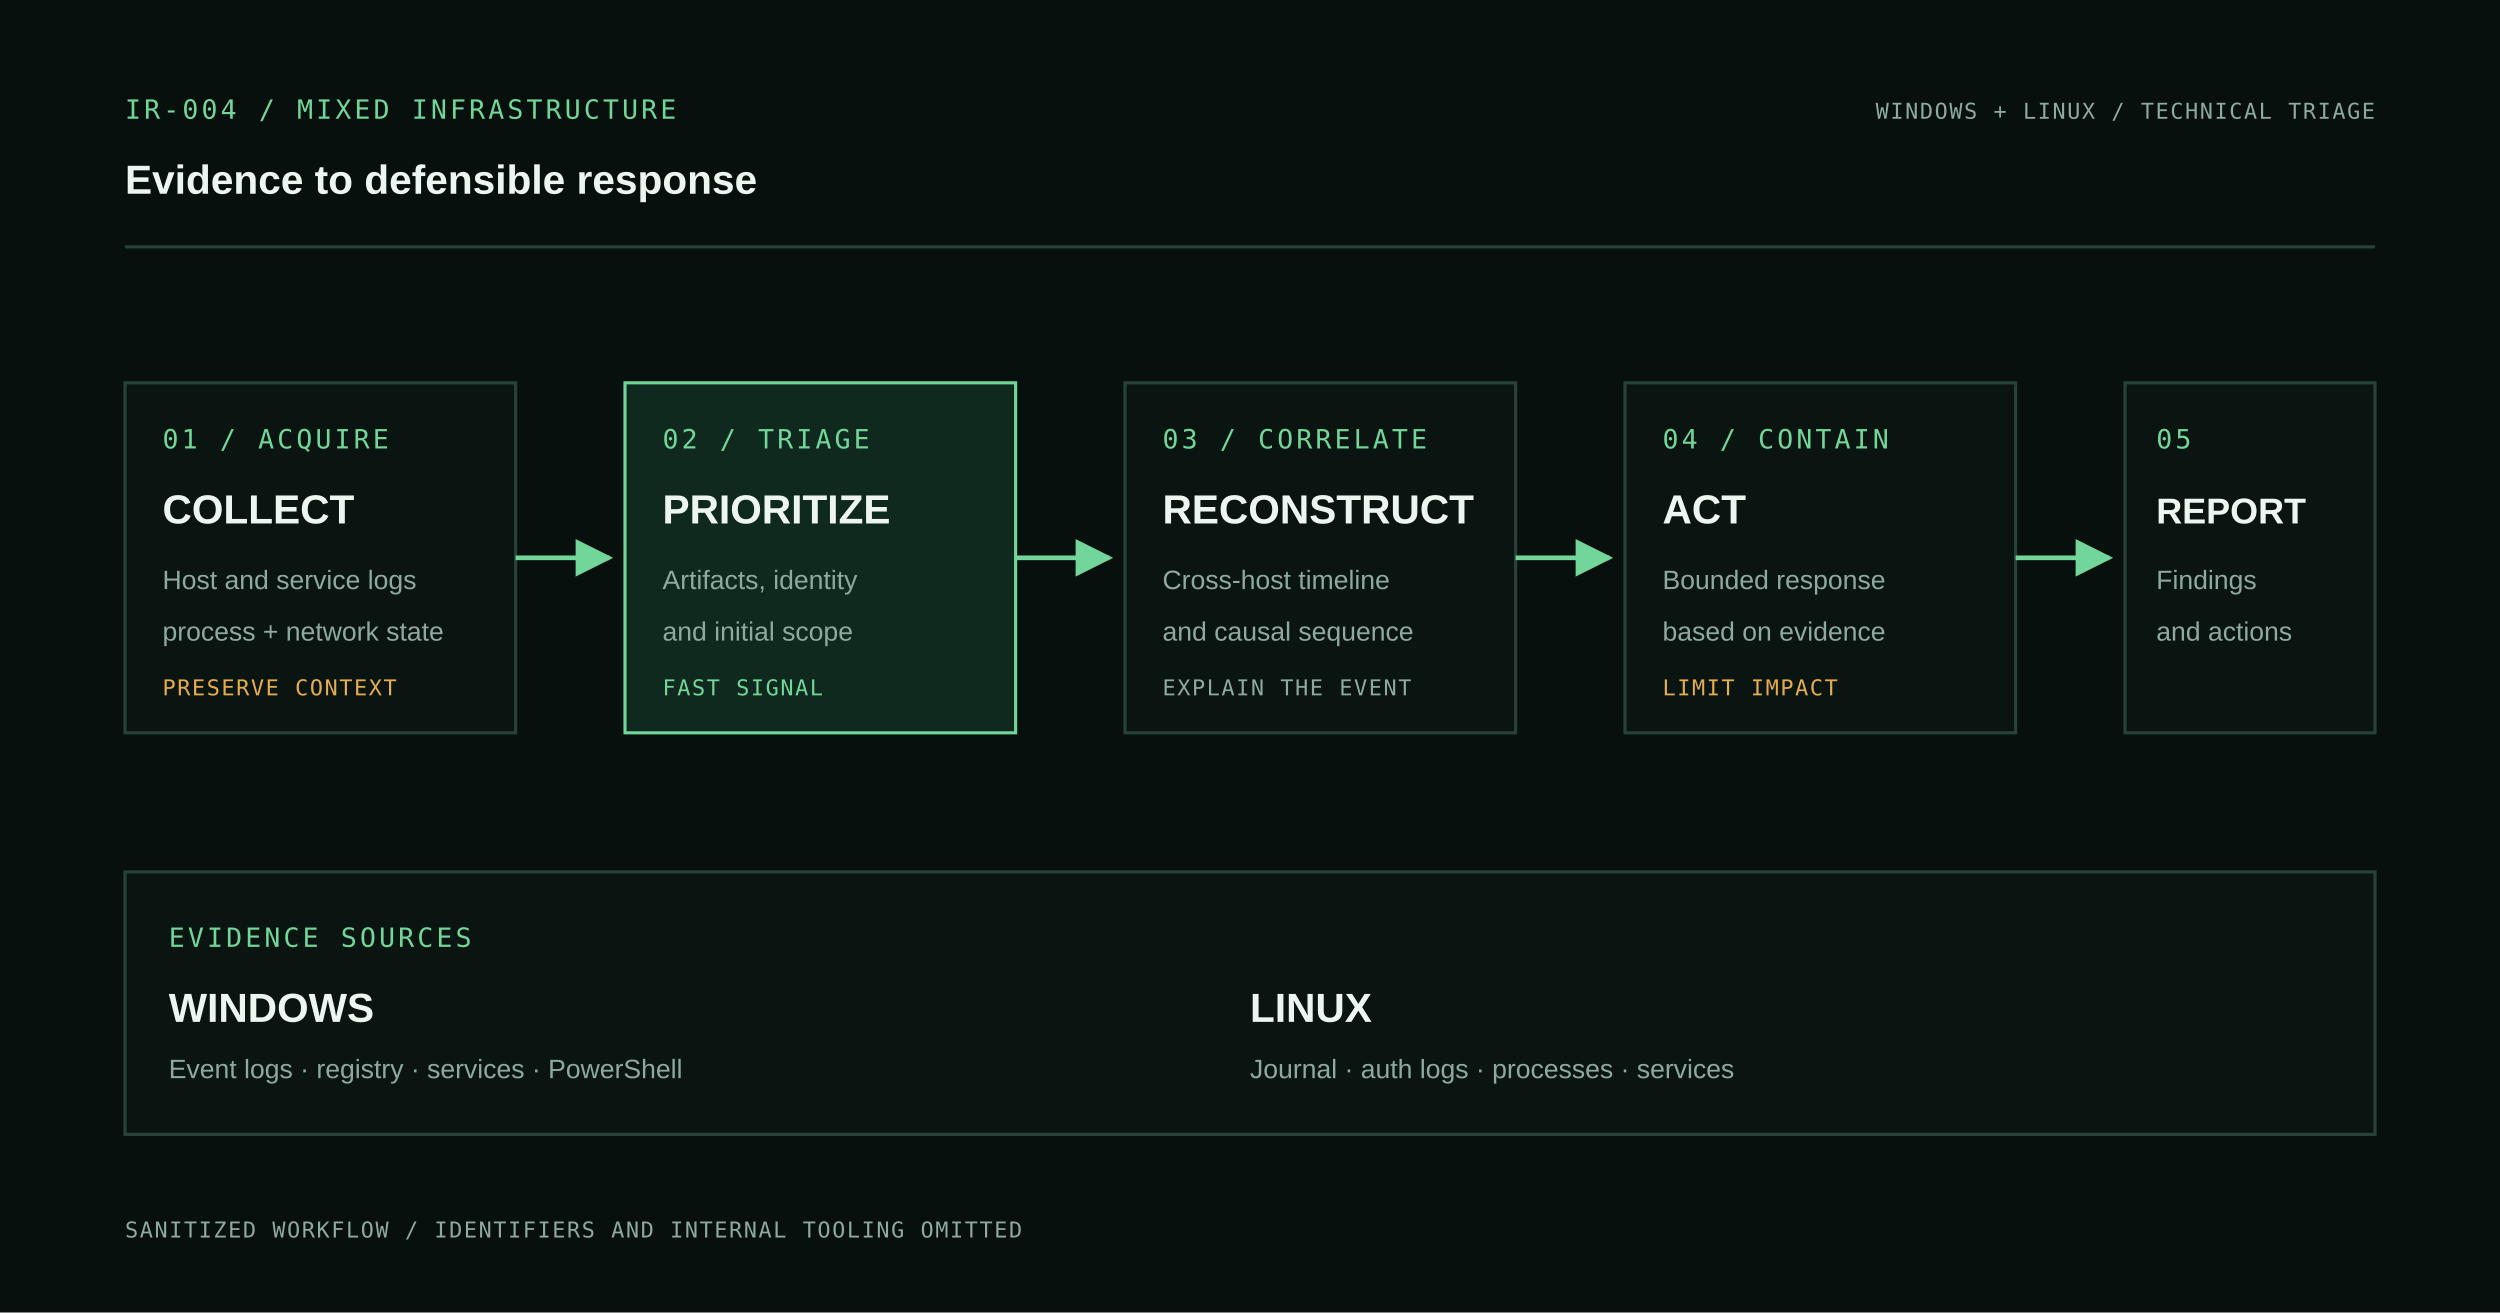
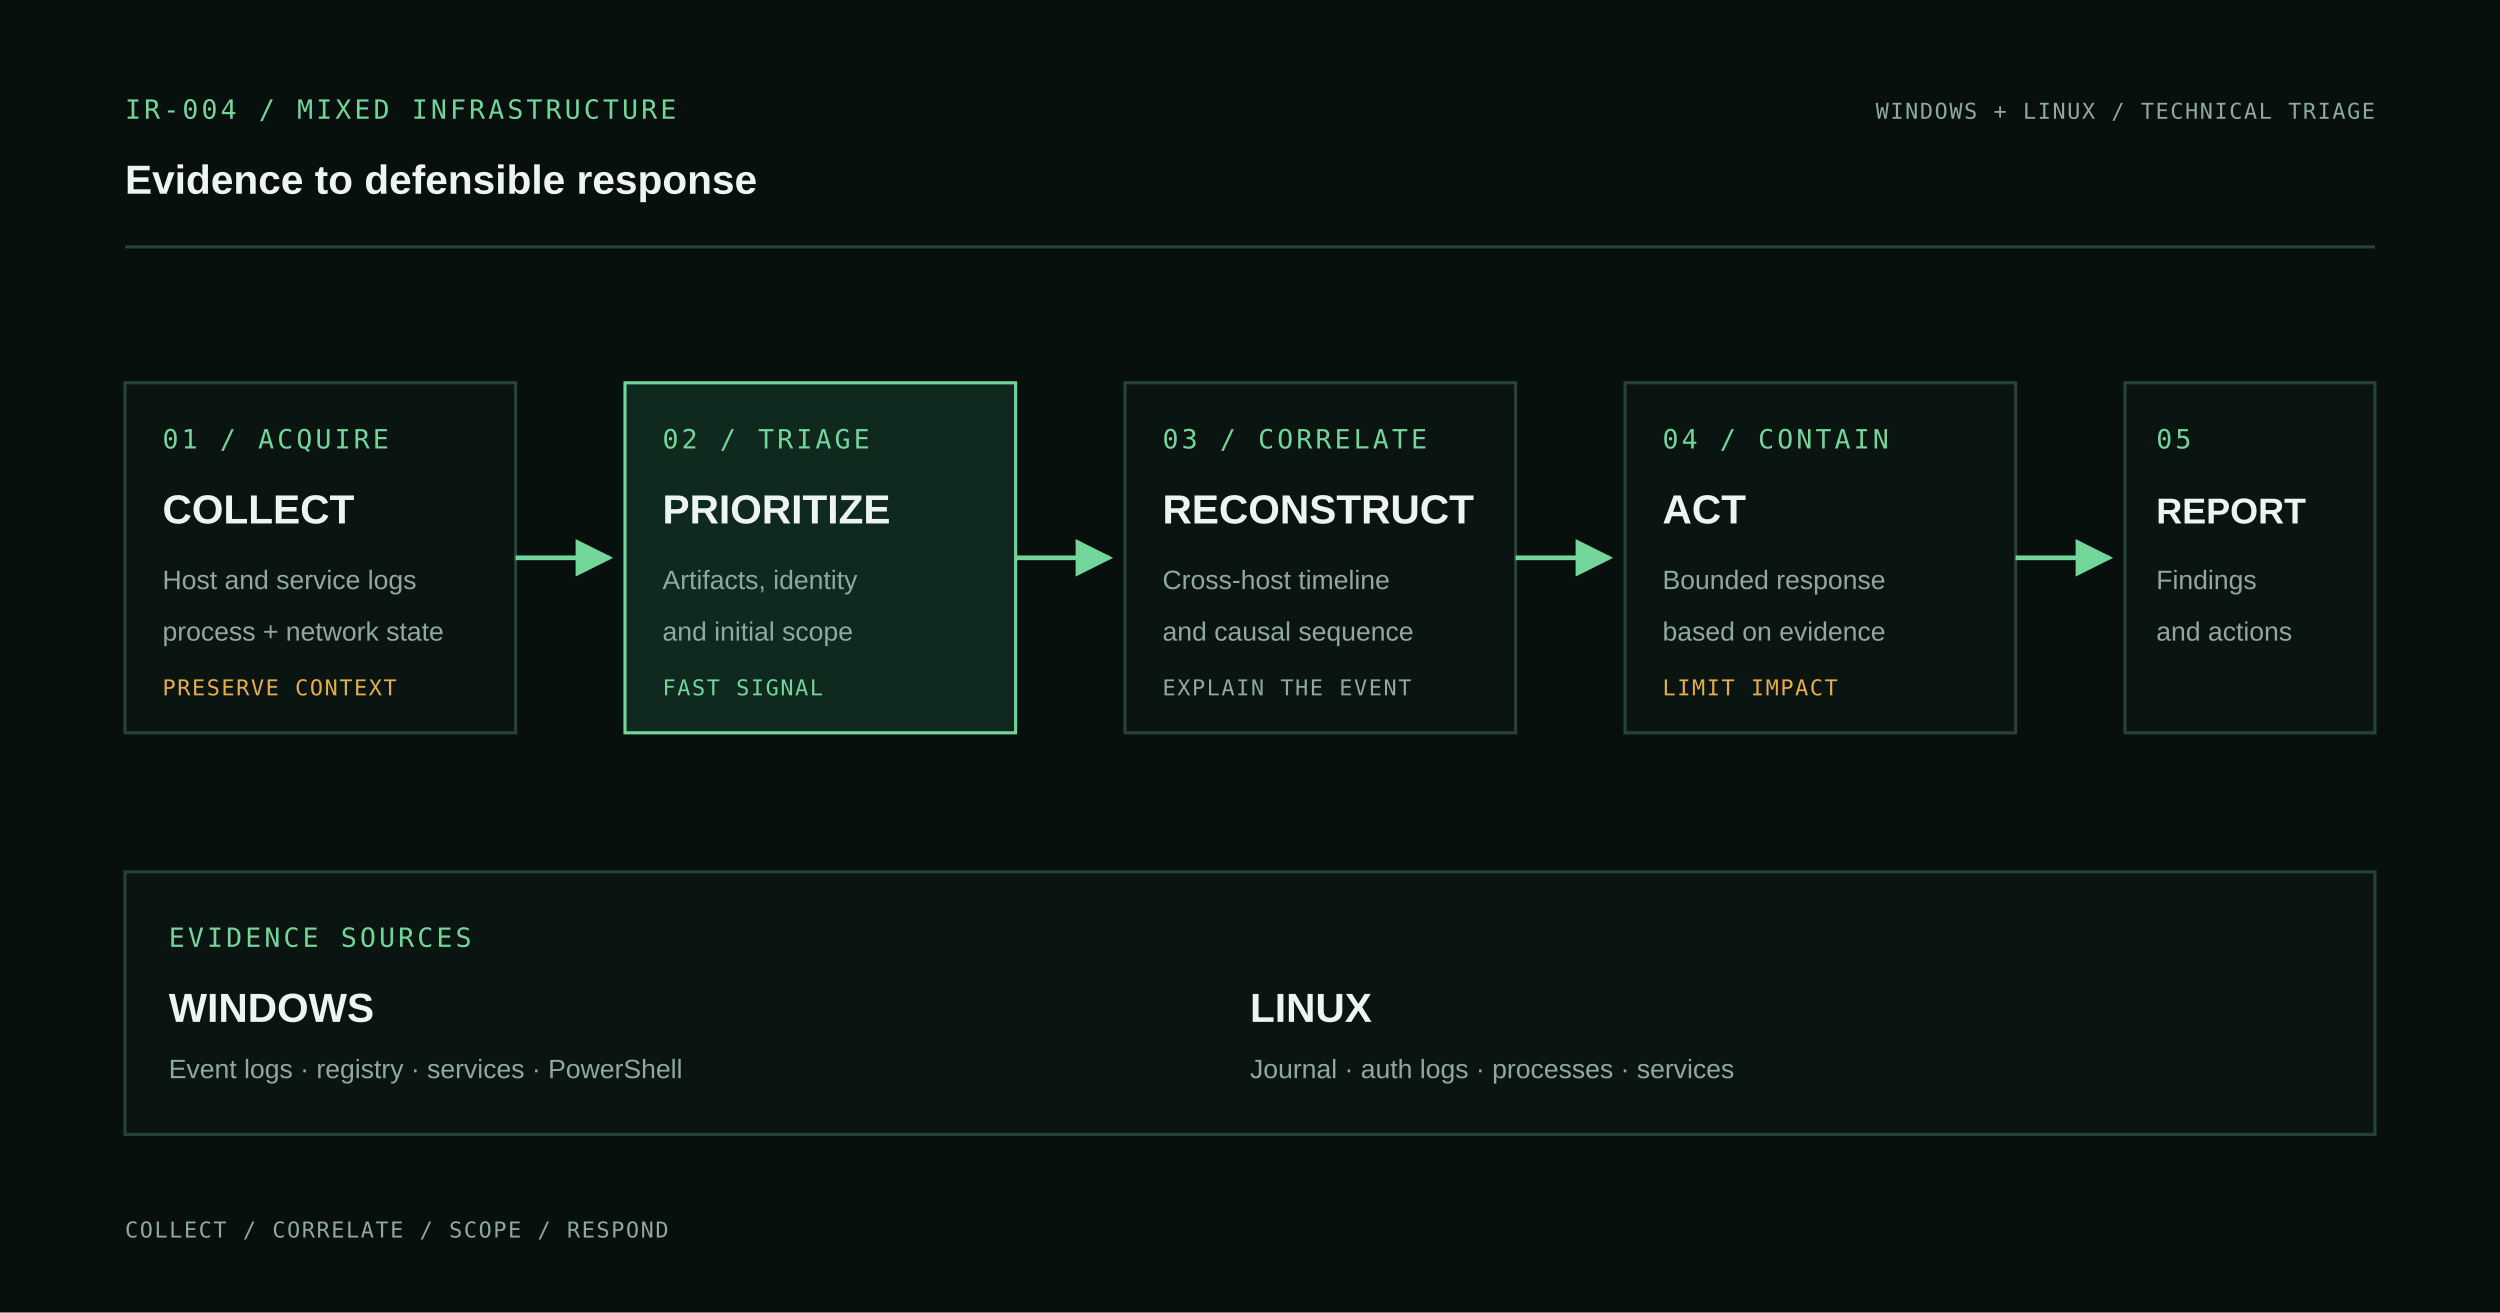
<svg xmlns="http://www.w3.org/2000/svg" viewBox="0 0 1600 840" role="img" aria-labelledby="t d">
  <defs>
    <style>.b{fill:#07100d}.p{fill:#0a1511;stroke:#294238;stroke-width:2}.a{fill:#10291e;stroke:#72d69b;stroke-width:2}.r{stroke:#294238;stroke-width:2}.f{stroke:#72d69b;stroke-width:3;fill:none}.w{fill:#edf5f1}.g{fill:#72d69b}.m{fill:#8fa99e}.o{fill:#e6ad4c}.l{font:500 17px ui-monospace,monospace;letter-spacing:2px}.h{font:600 26px Arial,sans-serif}.c{font:400 17px Arial,sans-serif}.s{font:500 14px ui-monospace,monospace;letter-spacing:1px}</style>
    <marker id="x" viewBox="0 0 10 10" refX="9" refY="5" markerWidth="8" markerHeight="8" orient="auto">
      <path d="M0 0l10 5-10 5z" fill="#72d69b" />
    </marker>
  </defs>
  <rect class="b" width="1600" height="840" />
  <text x="80" y="76" class="l g">IR-004 / MIXED INFRASTRUCTURE</text>
  <text x="80" y="124" class="h w">Evidence to defensible response</text>
  <text x="1520" y="76" text-anchor="end" class="s m">WINDOWS + LINUX / TECHNICAL TRIAGE</text>
  <line x1="80" y1="158" x2="1520" y2="158" class="r" />
  <g transform="translate(80 245)">
    <rect class="p" width="250" height="224" />
    <text x="24" y="42" class="l g">01 / ACQUIRE</text>
    <text x="24" y="90" class="h w">COLLECT</text>
    <text x="24" y="132" class="c m">Host and service logs</text>
    <text x="24" y="165" class="c m">process + network state</text>
    <text x="24" y="200" class="s o">PRESERVE CONTEXT</text>
  </g>
  <path d="M330 357h60" class="f" marker-end="url(#x)" />
  <g transform="translate(400 245)">
    <rect class="a" width="250" height="224" />
    <text x="24" y="42" class="l g">02 / TRIAGE</text>
    <text x="24" y="90" class="h w">PRIORITIZE</text>
    <text x="24" y="132" class="c m">Artifacts, identity</text>
    <text x="24" y="165" class="c m">and initial scope</text>
    <text x="24" y="200" class="s g">FAST SIGNAL</text>
  </g>
  <path d="M650 357h60" class="f" marker-end="url(#x)" />
  <g transform="translate(720 245)">
    <rect class="p" width="250" height="224" />
    <text x="24" y="42" class="l g">03 / CORRELATE</text>
    <text x="24" y="90" class="h w">RECONSTRUCT</text>
    <text x="24" y="132" class="c m">Cross-host timeline</text>
    <text x="24" y="165" class="c m">and causal sequence</text>
    <text x="24" y="200" class="s m">EXPLAIN THE EVENT</text>
  </g>
  <path d="M970 357h60" class="f" marker-end="url(#x)" />
  <g transform="translate(1040 245)">
    <rect class="p" width="250" height="224" />
    <text x="24" y="42" class="l g">04 / CONTAIN</text>
    <text x="24" y="90" class="h w">ACT</text>
    <text x="24" y="132" class="c m">Bounded response</text>
    <text x="24" y="165" class="c m">based on evidence</text>
    <text x="24" y="200" class="s o">LIMIT IMPACT</text>
  </g>
  <path d="M1290 357h60" class="f" marker-end="url(#x)" />
  <g transform="translate(1360 245)">
    <rect class="p" width="160" height="224" />
    <text x="20" y="42" class="l g">05</text>
    <text x="20" y="90" class="h w" style="font-size:23px">REPORT</text>
    <text x="20" y="132" class="c m">Findings</text>
    <text x="20" y="165" class="c m">and actions</text>
  </g>
  <rect x="80" y="558" width="1440" height="168" class="p" />
  <text x="108" y="606" class="l g">EVIDENCE SOURCES</text>
  <text x="108" y="654" class="h w">WINDOWS</text>
  <text x="108" y="690" class="c m">Event logs · registry · services · PowerShell</text>
  <text x="800" y="654" class="h w">LINUX</text>
  <text x="800" y="690" class="c m">Journal · auth logs · processes · services</text>
-   <text x="80" y="792" class="s m">SANITIZED WORKFLOW / IDENTIFIERS AND INTERNAL TOOLING OMITTED</text>
+   <text x="80" y="792" class="s m">COLLECT / CORRELATE / SCOPE / RESPOND</text>
</svg>
